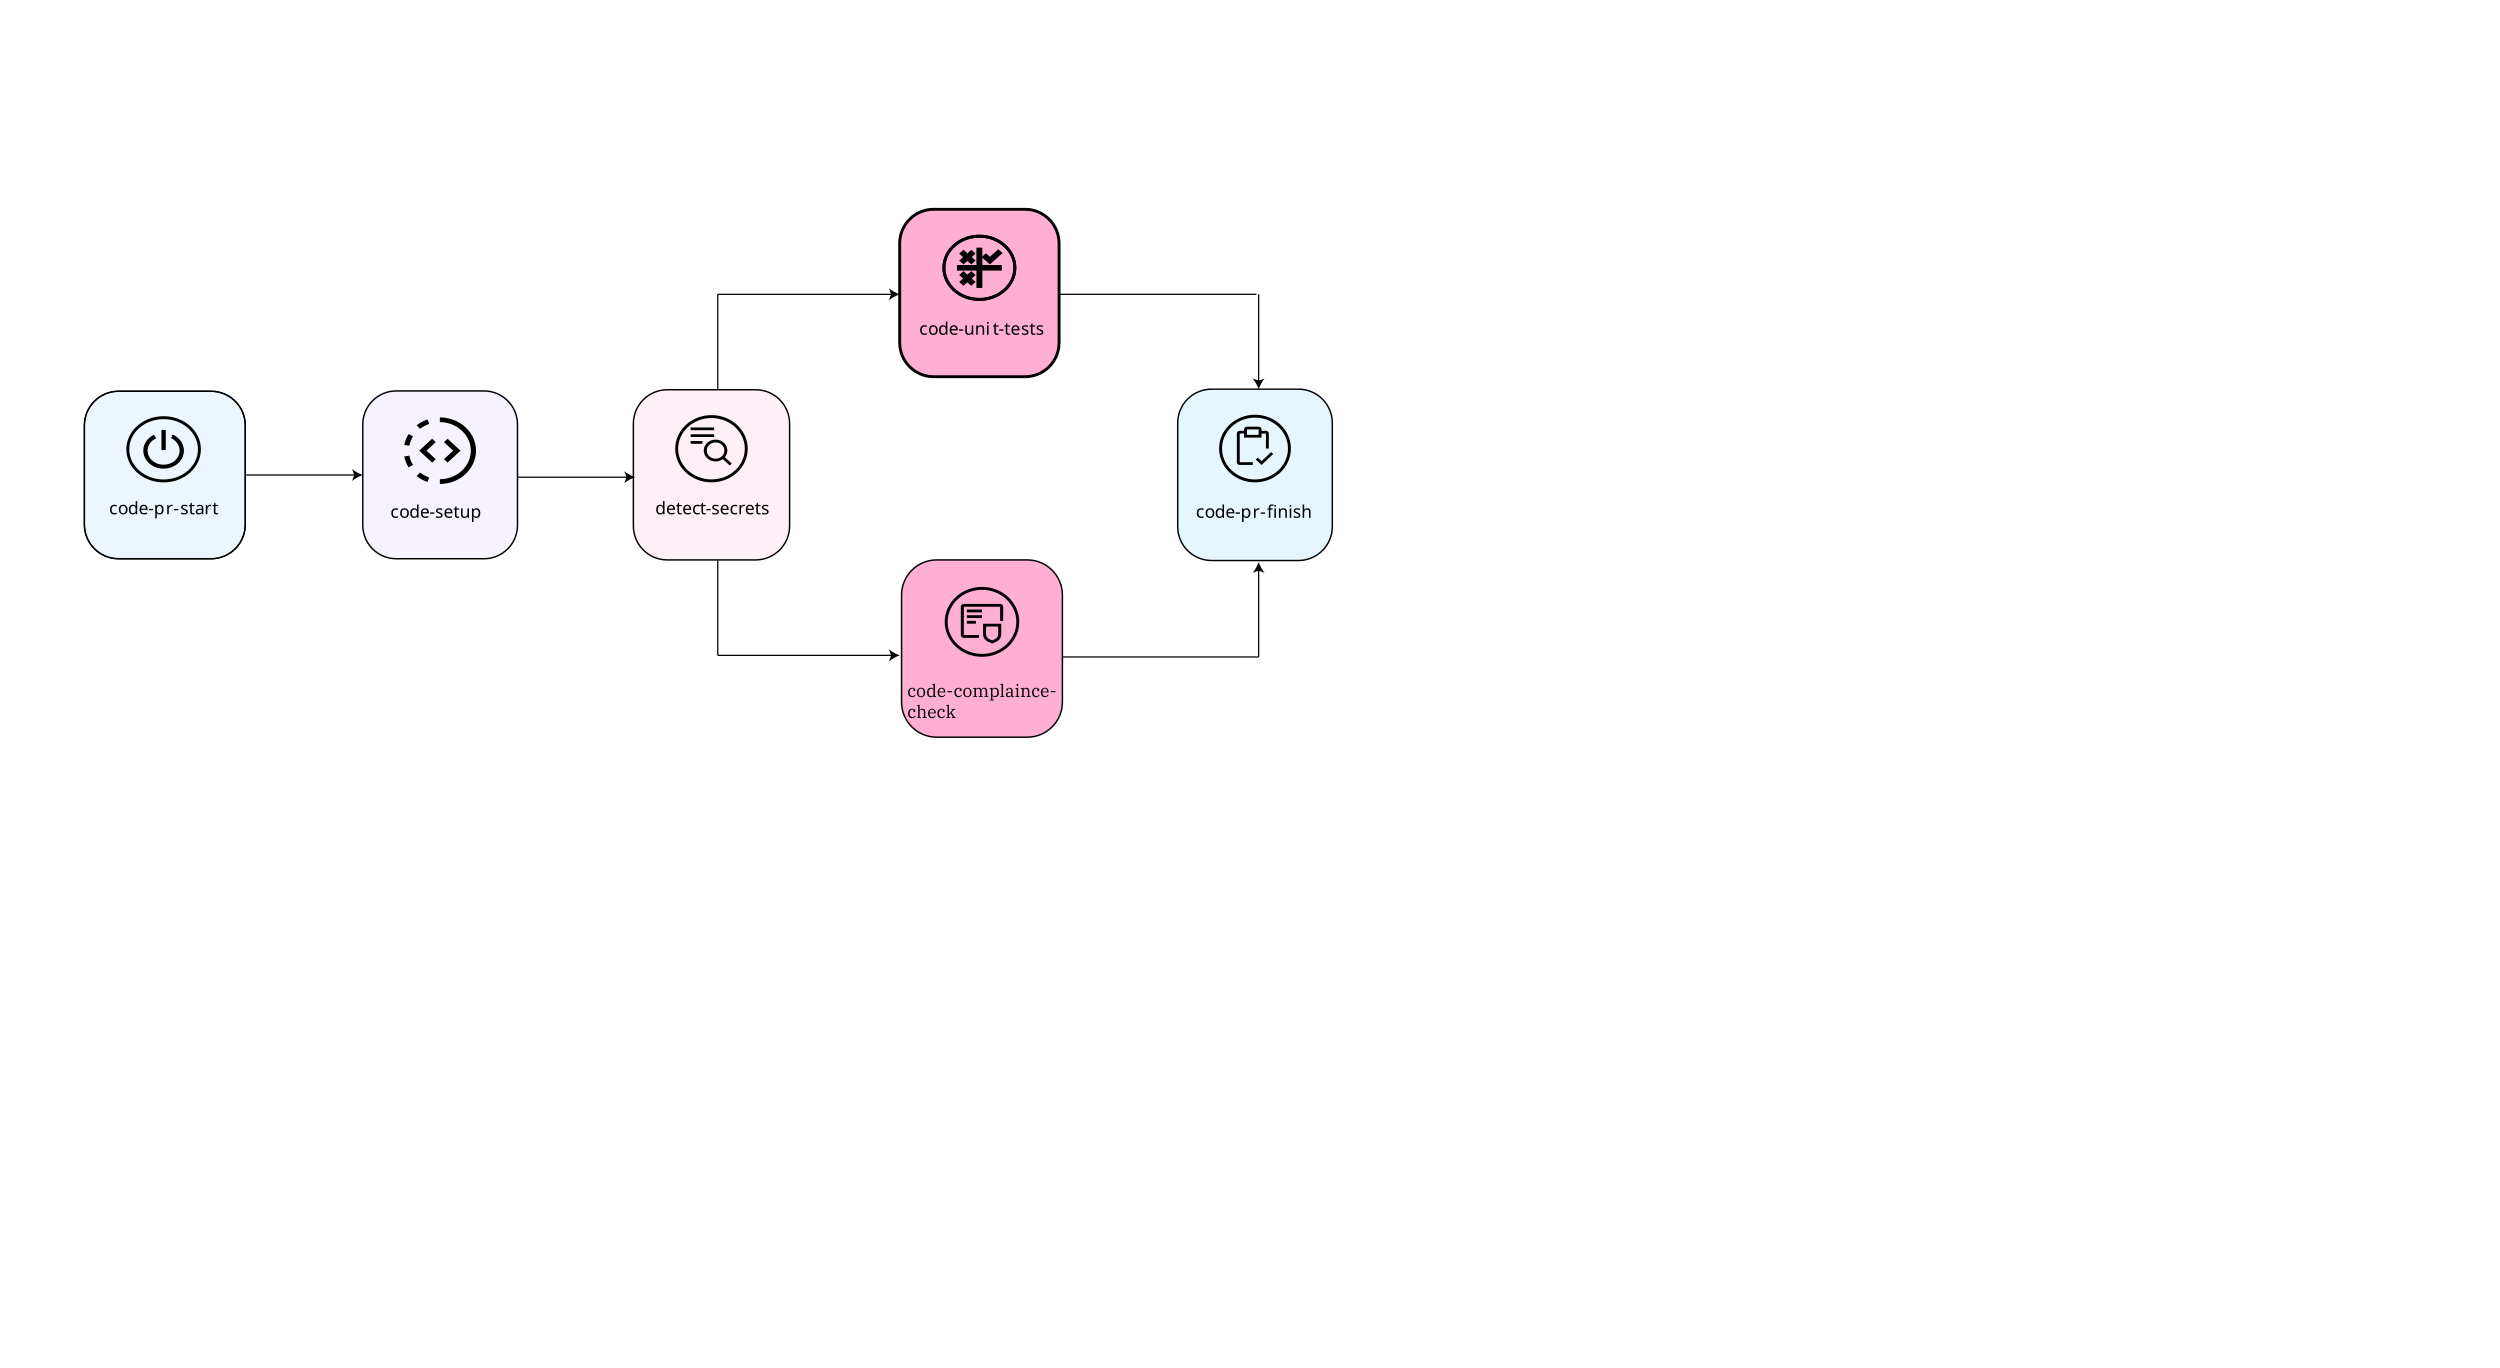
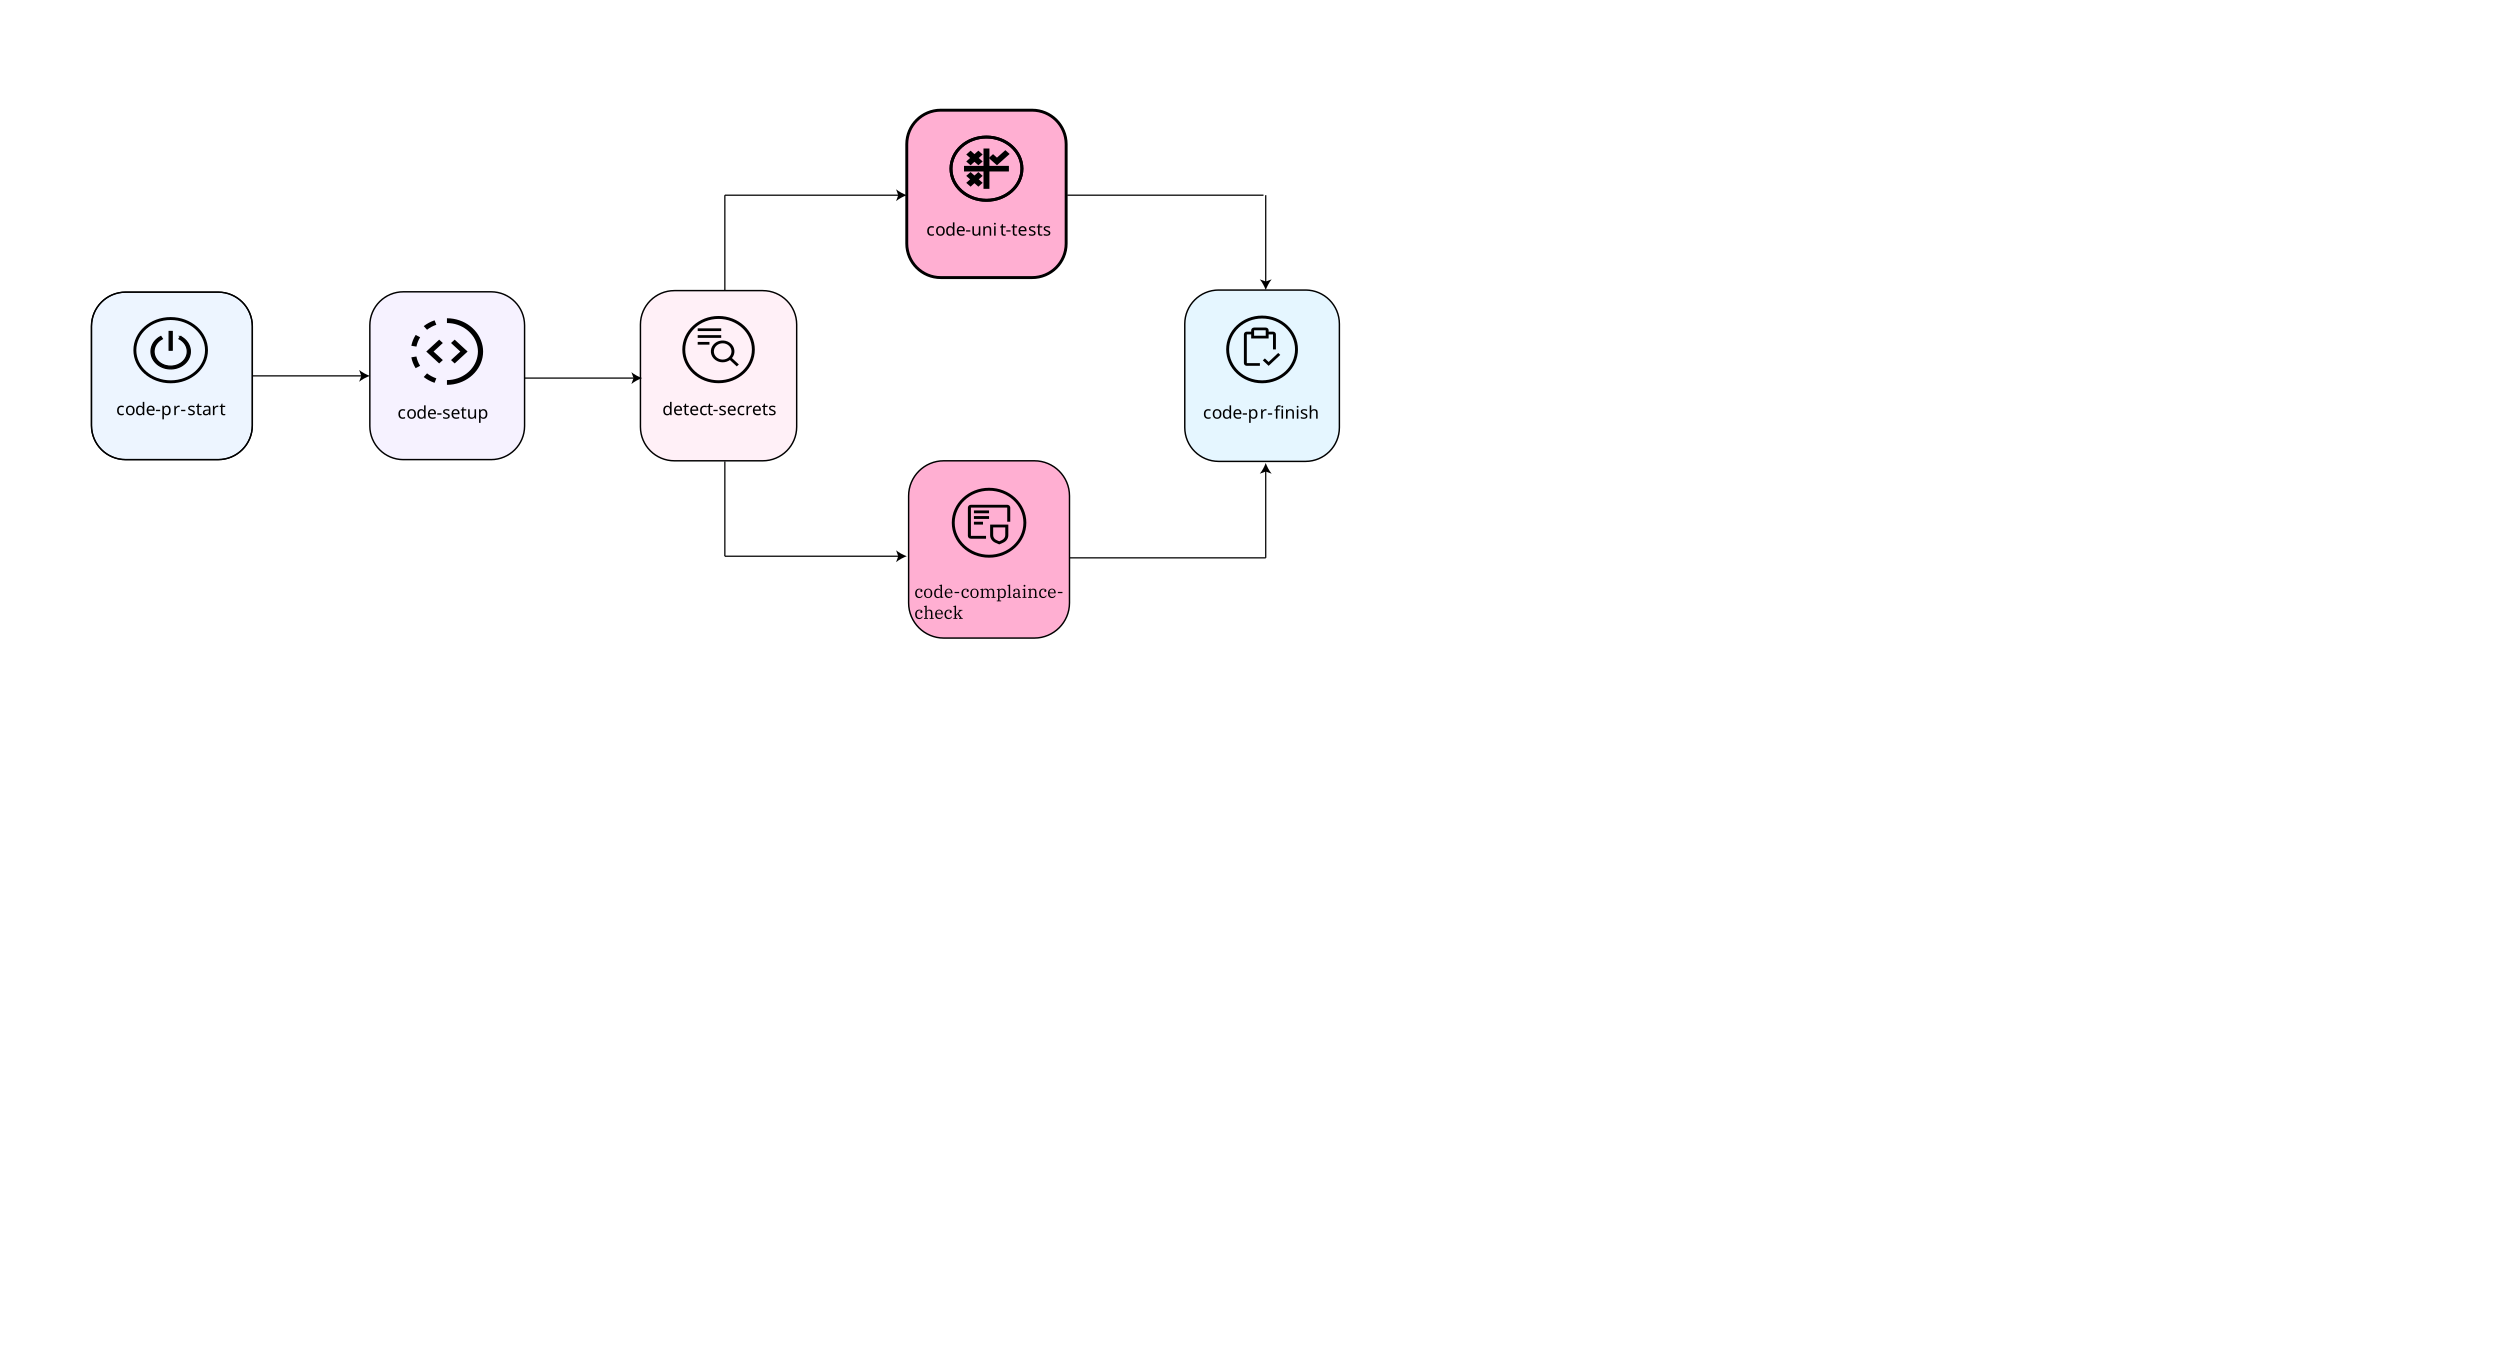
<svg xmlns="http://www.w3.org/2000/svg" viewBox="0 0 2000 1094.23">
  <defs>
    <style>
      .cls-1, .cls-2, .cls-3 {
        fill: none;
      }

      .cls-4 {
        fill: #ffafd2;
      }

      .cls-4, .cls-5, .cls-2, .cls-6, .cls-3, .cls-7, .cls-8, .cls-9 {
        stroke: #000;
        stroke-miterlimit: 10;
      }

      .cls-4, .cls-5, .cls-6, .cls-8, .cls-9 {
        stroke-width: 1.17px;
      }

      .cls-10, .cls-6 {
        fill: #edf5ff;
      }

      .cls-11 {
        letter-spacing: 0em;
      }

      .cls-12 {
        letter-spacing: 0em;
      }

      .cls-13 {
        font-family: IBMPlexMath-Regular, 'IBM Plex Math';
        font-size: 14px;
      }

      .cls-14 {
        letter-spacing: 0em;
      }

      .cls-5 {
        fill: #f6f2ff;
      }

      .cls-3 {
        stroke-width: 2.34px;
      }

      .cls-15 {
        letter-spacing: -.02em;
      }

      .cls-8 {
        fill: #fff0f7;
      }

      .cls-16 {
        letter-spacing: 0em;
      }

      .cls-17 {
        letter-spacing: -.01em;
      }

      .cls-18 {
        letter-spacing: -.01em;
      }

      .cls-19 {
        letter-spacing: 0em;
      }

      .cls-20 {
        letter-spacing: 0em;
      }

      .cls-21 {
        letter-spacing: 0em;
      }

      .cls-9 {
        fill: #e5f6ff;
      }

      .cls-22 {
        letter-spacing: 0em;
      }

      .cls-23 {
        letter-spacing: 0em;
      }
    </style>
  </defs>
  <g id="Objects">
    <g>
-       <rect class="cls-9" x="942.16" y="311.33" width="123.69" height="137.08" rx="27.1" ry="27.1" />
-       <ellipse class="cls-3" cx="1004" cy="358.84" rx="27.54" ry="25.9" />
-       <g>
-         <polygon points="1009.24 368.88 1006.23 366.05 1004.59 367.59 1009.24 371.97 1018.54 363.22 1016.91 361.67 1009.24 368.88" />
-         <path d="M1012.73,344.62h-3.49v-1.09c0-1.21-1.05-2.18-2.33-2.18h-9.3c-1.29,0-2.33.98-2.33,2.18v1.09h-3.49c-1.29,0-2.33.98-2.33,2.18v22.98c0,1.21,1.05,2.18,2.33,2.18h10.47v-2.18h-10.47v-22.98h3.49v3.29h13.96v-3.29h3.49v12.03h2.33v-12.03c0-1.21-1.05-2.18-2.33-2.18ZM1006.91,347.9h-9.3v-4.38h9.3v4.38Z" />
-       </g>
-     </g>
-     <g>
-       <rect class="cls-5" x="290.21" y="312.74" width="123.79" height="134.26" rx="26.84" ry="26.84" />
-       <path d="M343.4,339.12c-2.74.92-5.24,2.28-7.44,3.98l-2.65-2.91c2.56-1.97,5.48-3.56,8.68-4.64l1.41,3.57h0ZM326.87,347.26c-1.67,2.64-2.86,5.56-3.46,8.66l4.1.66c.52-2.66,1.51-5.18,2.94-7.43l-3.57-1.89h0ZM327.47,364.5l-4.07.66c.6,3.11,1.78,6.04,3.43,8.68l3.58-1.9c-1.42-2.26-2.43-4.77-2.94-7.44h0ZM335.98,377.98l-2.67,2.94c2.56,1.98,5.49,3.56,8.68,4.64l1.41-3.59c-2.73-.93-5.23-2.29-7.43-3.99h0ZM380.34,355.92c-.6-3.11-1.78-6.04-3.43-8.68-1.69-2.69-3.89-5.07-6.45-7.07-2.56-1.98-5.49-3.56-8.68-4.64-3.09-1.04-6.42-1.62-9.89-1.62v3.81c2.98,0,5.83.5,8.47,1.4,2.73.93,5.23,2.29,7.43,3.99.95.74,1.83,1.54,2.65,2.4,1.09,1.13,2.07,2.35,2.89,3.65,1.42,2.26,2.44,4.77,2.95,7.43.25,1.29.4,2.6.4,3.96s-.17,2.67-.43,3.96c-.52,2.66-1.51,5.17-2.95,7.42-1.46,2.29-3.32,4.36-5.52,6.05-2.19,1.69-4.69,3.06-7.43,3.98-2.65.89-5.49,1.41-8.46,1.41v3.81c3.47,0,6.79-.6,9.89-1.64,3.19-1.07,6.12-2.66,8.68-4.64,2.58-1.99,4.74-4.38,6.44-7.07,1.67-2.64,2.86-5.56,3.46-8.66.29-1.5.46-3.04.46-4.62s-.18-3.11-.46-4.62h-.02ZM345.11,356.94l1.89-1.75,1.61-1.48-2.93-2.69-1.35,1.24-2.93,2.71-3.57,3.29-2.48,2.28,2.48,2.28,3.57,3.29,2.93,2.71,1.35,1.24,2.93-2.69-1.61-1.48-1.89-1.75-2.31-2.12-1.6-1.48,1.61-1.48,2.31-2.12h0ZM358.65,364.14l-1.89,1.75-1.61,1.48,2.93,2.69,1.35-1.24,2.93-2.71,3.57-3.29,2.48-2.28-2.48-2.28-3.57-3.29-2.93-2.71-1.35-1.24-2.93,2.69,1.61,1.48,1.89,1.75,2.31,2.12,1.61,1.48-1.6,1.48-2.31,2.12h0Z" />
-     </g>
-     <g>
-       <rect class="cls-8" x="506.69" y="311.8" width="124.99" height="136.14" rx="27.15" ry="27.15" />
-       <ellipse class="cls-3" cx="569.18" cy="358.98" rx="27.83" ry="25.72" />
+       <rect class="cls-9" x="947.82" y="232.03" width="123.69" height="137.08" rx="27.1" ry="27.1" />
+       <ellipse class="cls-3" cx="1009.66" cy="279.54" rx="27.54" ry="25.9" />
+       <g>
+         <polygon points="1014.9 289.58 1011.89 286.75 1010.25 288.29 1014.9 292.67 1024.21 283.92 1022.57 282.37 1014.9 289.58" />
+         <path d="M1018.39,265.32h-3.49v-1.09c0-1.21-1.05-2.18-2.33-2.18h-9.3c-1.29,0-2.33.98-2.33,2.18v1.09h-3.49c-1.29,0-2.33.98-2.33,2.18v22.98c0,1.21,1.05,2.18,2.33,2.18h10.47v-2.18h-10.47v-22.98h3.49v3.29h13.96v-3.29h3.49v12.03h2.33v-12.03c0-1.21-1.05-2.18-2.33-2.18ZM1012.58,268.6h-9.3v-4.38h9.3v4.38Z" />
+       </g>
+     </g>
+     <g>
+       <rect class="cls-5" x="295.87" y="233.44" width="123.79" height="134.26" rx="26.84" ry="26.84" />
+       <path d="M349.07,259.82c-2.74.92-5.24,2.28-7.44,3.98l-2.65-2.91c2.56-1.97,5.48-3.56,8.68-4.64l1.41,3.57h0ZM332.53,267.96c-1.67,2.64-2.86,5.56-3.46,8.66l4.1.66c.52-2.66,1.51-5.18,2.94-7.43l-3.57-1.89h0ZM333.14,285.2l-4.07.66c.6,3.11,1.78,6.04,3.43,8.68l3.58-1.9c-1.42-2.26-2.43-4.77-2.94-7.44h0ZM341.64,298.68l-2.67,2.94c2.56,1.98,5.49,3.56,8.68,4.64l1.41-3.59c-2.73-.93-5.23-2.29-7.43-3.99h0ZM386.01,276.62c-.6-3.11-1.78-6.04-3.43-8.68-1.69-2.69-3.89-5.07-6.45-7.07-2.56-1.98-5.49-3.56-8.68-4.64-3.09-1.04-6.42-1.62-9.89-1.62v3.81c2.98,0,5.83.5,8.47,1.4,2.73.93,5.23,2.29,7.43,3.99.95.74,1.83,1.54,2.65,2.4,1.09,1.13,2.07,2.35,2.89,3.65,1.42,2.26,2.44,4.77,2.95,7.43.25,1.29.4,2.6.4,3.96s-.17,2.67-.43,3.96c-.52,2.66-1.51,5.17-2.95,7.42-1.46,2.29-3.32,4.36-5.52,6.05-2.19,1.69-4.69,3.06-7.43,3.98-2.65.89-5.49,1.41-8.46,1.41v3.81c3.47,0,6.79-.6,9.89-1.64,3.19-1.07,6.12-2.66,8.68-4.64,2.58-1.99,4.74-4.38,6.44-7.07,1.67-2.64,2.86-5.56,3.46-8.66.29-1.5.46-3.04.46-4.62s-.18-3.11-.46-4.62h-.02ZM350.77,277.64l1.89-1.75,1.61-1.48-2.93-2.69-1.35,1.24-2.93,2.71-3.57,3.29-2.48,2.28,2.48,2.28,3.57,3.29,2.93,2.71,1.35,1.24,2.93-2.69-1.61-1.48-1.89-1.75-2.31-2.12-1.6-1.48,1.61-1.48,2.31-2.12h0ZM364.32,284.84l-1.89,1.75-1.61,1.48,2.93,2.69,1.35-1.24,2.93-2.71,3.57-3.29,2.48-2.28-2.48-2.28-3.57-3.29-2.93-2.71-1.35-1.24-2.93,2.69,1.61,1.48,1.89,1.75,2.31,2.12,1.61,1.48-1.6,1.48-2.31,2.12h0Z" />
+     </g>
+     <g>
+       <rect class="cls-8" x="512.35" y="232.5" width="124.99" height="136.14" rx="27.15" ry="27.15" />
+       <ellipse class="cls-3" cx="574.85" cy="279.68" rx="27.83" ry="25.72" />
      <g id="search--locate">
-         <path d="M585.41,370.87l-5.51-5.1c3.2-3.8,2.46-9.28-1.66-12.24-4.12-2.96-10.04-2.27-13.24,1.54-3.2,3.8-2.46,9.28,1.66,12.24,3.41,2.45,8.18,2.45,11.58,0l5.51,5.1,1.66-1.54ZM572.48,366.97c-3.89,0-7.05-2.92-7.05-6.52s3.16-6.52,7.05-6.52,7.05,2.92,7.05,6.52-3.16,6.52-7.05,6.52Z" />
-         <rect x="552.5" y="352.85" width="9.4" height="2.17" />
-         <rect x="552.5" y="341.98" width="18.81" height="2.17" />
-         <rect x="552.5" y="347.41" width="18.81" height="2.17" />
-         <rect id="_Transparent_Rectangle_" data-name=" Transparent Rectangle " class="cls-1" x="550.15" y="339.8" width="37.62" height="34.77" />
-       </g>
-     </g>
-     <g>
-       <g>
-         <rect class="cls-4" x="719.75" y="167.44" width="127.5" height="133.92" rx="27.2" ry="27.2" />
-         <polygon points="791.9 206.97 788.78 204.19 787.1 205.69 791.9 209.96 800.29 202.48 798.61 200.99 791.9 206.97" />
-         <polygon points="778.71 202.9 777.03 201.41 773.9 204.19 770.79 201.41 769.11 202.9 772.23 205.69 769.11 208.47 770.79 209.96 773.9 207.18 777.03 209.96 778.71 208.47 775.59 205.69 778.71 202.9" />
-         <polygon points="778.71 220.01 777.03 218.52 773.9 221.29 770.79 218.52 769.11 220.01 772.23 222.78 769.11 225.57 770.79 227.06 773.9 224.29 777.03 227.06 778.71 225.57 775.59 222.78 778.71 220.01" />
-         <polygon points="784.7 213.17 784.7 199.28 782.31 199.28 782.31 213.17 766.71 213.17 766.71 215.3 782.31 215.3 782.31 229.2 784.7 229.2 784.7 215.3 800.29 215.3 800.29 213.17 784.7 213.17" />
-         <ellipse class="cls-3" cx="783.5" cy="214.24" rx="28.38" ry="25.3" />
-       </g>
-       <g>
-         <rect class="cls-3" x="719.75" y="167.44" width="127.5" height="133.92" rx="27.2" ry="27.2" />
-         <polygon class="cls-3" points="791.9 206.97 788.78 204.19 787.1 205.69 791.9 209.96 800.29 202.48 798.61 200.99 791.9 206.97" />
-         <polygon class="cls-3" points="778.71 202.9 777.03 201.41 773.9 204.19 770.79 201.41 769.11 202.9 772.23 205.69 769.11 208.47 770.79 209.96 773.9 207.18 777.03 209.96 778.71 208.47 775.59 205.69 778.71 202.9" />
-         <polygon class="cls-3" points="778.71 220.01 777.03 218.52 773.9 221.29 770.79 218.52 769.11 220.01 772.23 222.78 769.11 225.57 770.79 227.06 773.9 224.29 777.03 227.06 778.71 225.57 775.59 222.78 778.71 220.01" />
-         <polygon class="cls-3" points="784.7 213.17 784.7 199.28 782.31 199.28 782.31 213.17 766.71 213.17 766.71 215.3 782.31 215.3 782.31 229.2 784.7 229.2 784.7 215.3 800.29 215.3 800.29 213.17 784.7 213.17" />
-         <ellipse class="cls-3" cx="783.5" cy="214.24" rx="28.38" ry="25.3" />
-       </g>
-     </g>
-     <g>
-       <rect class="cls-4" x="721.24" y="447.94" width="128.69" height="141.81" rx="28.12" ry="28.12" />
-       <rect x="773.48" y="496.7" width="7.26" height="2.26" />
-       <rect x="773.48" y="492.17" width="12.1" height="2.26" />
-       <rect x="773.48" y="487.65" width="12.1" height="2.26" />
-       <path d="M783.17,508.02h-12.1v-22.63h29.05v11.32h2.42v-11.32c0-1.25-1.08-2.26-2.42-2.26h-29.05c-1.34,0-2.42,1.01-2.42,2.26v22.63c0,1.25,1.08,2.26,2.42,2.26h12.1v-2.26Z" />
-       <path id="_Path_" data-name=" Path " d="M798.55,501.23v6.22c0,1.7-1.09,3.17-2.78,3.96l-2.06.91-2.06-.91c-1.69-.68-2.78-2.26-2.78-3.96v-6.22h9.68M800.97,498.97h-14.52v8.49c0,2.49,1.57,4.87,4.12,6l3.15,1.36,3.15-1.36c2.54-1.13,4.12-3.4,4.12-6v-8.49h-.02Z" />
-       <ellipse class="cls-3" cx="785.59" cy="497.49" rx="28.65" ry="26.79" />
-     </g>
-     <g>
-       <g>
-         <rect class="cls-10" x="67.51" y="313" width="128.69" height="134" rx="27.33" ry="27.33" />
+         <path d="M591.08,291.57l-5.51-5.1c3.2-3.8,2.46-9.28-1.66-12.24-4.12-2.96-10.04-2.27-13.24,1.54-3.2,3.8-2.46,9.28,1.66,12.24,3.41,2.45,8.18,2.45,11.58,0l5.51,5.1,1.66-1.54ZM578.14,287.67c-3.89,0-7.05-2.92-7.05-6.52s3.16-6.52,7.05-6.52,7.05,2.92,7.05,6.52-3.16,6.52-7.05,6.52Z" />
+         <rect x="558.16" y="273.55" width="9.4" height="2.17" />
+         <rect x="558.16" y="262.68" width="18.81" height="2.17" />
+         <rect x="558.16" y="268.12" width="18.81" height="2.17" />
+         <rect id="_Transparent_Rectangle_" data-name=" Transparent Rectangle " class="cls-1" x="555.81" y="260.5" width="37.62" height="34.77" />
+       </g>
+     </g>
+     <g>
+       <g>
+         <rect class="cls-4" x="725.42" y="88.15" width="127.5" height="133.92" rx="27.2" ry="27.2" />
+         <polygon points="797.56 127.67 794.44 124.89 792.77 126.39 797.56 130.66 805.95 123.18 804.28 121.69 797.56 127.67" />
+         <polygon points="784.37 123.61 782.69 122.11 779.57 124.89 776.46 122.11 774.77 123.61 777.89 126.39 774.77 129.17 776.46 130.66 779.57 127.88 782.69 130.66 784.37 129.17 781.25 126.39 784.37 123.61" />
+         <polygon points="784.37 140.71 782.69 139.22 779.57 141.99 776.46 139.22 774.77 140.71 777.89 143.49 774.77 146.27 776.46 147.76 779.57 144.99 782.69 147.76 784.37 146.27 781.25 143.49 784.37 140.71" />
+         <polygon points="790.37 133.87 790.37 119.98 787.97 119.98 787.97 133.87 772.38 133.87 772.38 136.01 787.97 136.01 787.97 149.9 790.37 149.9 790.37 136.01 805.95 136.01 805.95 133.87 790.37 133.87" />
+         <ellipse class="cls-3" cx="789.17" cy="134.94" rx="28.38" ry="25.3" />
+       </g>
+       <g>
+         <rect class="cls-3" x="725.42" y="88.15" width="127.5" height="133.92" rx="27.2" ry="27.2" />
+         <polygon class="cls-3" points="797.56 127.67 794.44 124.89 792.77 126.39 797.56 130.66 805.95 123.18 804.28 121.69 797.56 127.67" />
+         <polygon class="cls-3" points="784.37 123.61 782.69 122.11 779.57 124.89 776.46 122.11 774.77 123.61 777.89 126.39 774.77 129.17 776.46 130.66 779.57 127.88 782.69 130.66 784.37 129.17 781.25 126.39 784.37 123.61" />
+         <polygon class="cls-3" points="784.37 140.71 782.69 139.22 779.57 141.99 776.46 139.22 774.77 140.71 777.89 143.49 774.77 146.27 776.46 147.76 779.57 144.99 782.69 147.76 784.37 146.27 781.25 143.49 784.37 140.71" />
+         <polygon class="cls-3" points="790.37 133.87 790.37 119.98 787.97 119.98 787.97 133.87 772.38 133.87 772.38 136.01 787.97 136.01 787.97 149.9 790.37 149.9 790.37 136.01 805.95 136.01 805.95 133.87 790.37 133.87" />
+         <ellipse class="cls-3" cx="789.17" cy="134.94" rx="28.38" ry="25.3" />
+       </g>
+     </g>
+     <g>
+       <rect class="cls-4" x="726.9" y="368.64" width="128.69" height="141.81" rx="28.12" ry="28.12" />
+       <rect x="779.14" y="417.4" width="7.26" height="2.26" />
+       <rect x="779.14" y="412.87" width="12.1" height="2.26" />
+       <rect x="779.14" y="408.35" width="12.1" height="2.26" />
+       <path d="M788.83,428.72h-12.1v-22.63h29.05v11.32h2.42v-11.32c0-1.25-1.08-2.26-2.42-2.26h-29.05c-1.34,0-2.42,1.01-2.42,2.26v22.63c0,1.25,1.08,2.26,2.42,2.26h12.1v-2.26Z" />
+       <path id="_Path_" data-name=" Path " d="M804.21,421.93v6.22c0,1.7-1.09,3.17-2.78,3.96l-2.06.91-2.06-.91c-1.69-.68-2.78-2.26-2.78-3.96v-6.22h9.68M806.63,419.67h-14.52v8.49c0,2.49,1.57,4.87,4.12,6l3.15,1.36,3.15-1.36c2.54-1.13,4.12-3.4,4.12-6v-8.49h-.02Z" />
+       <ellipse class="cls-3" cx="791.25" cy="418.19" rx="28.65" ry="26.79" />
+     </g>
+     <g>
+       <g>
+         <rect class="cls-10" x="73.17" y="233.7" width="128.69" height="134" rx="27.33" ry="27.33" />
        <g>
-           <ellipse class="cls-10" cx="130.88" cy="359.44" rx="28.65" ry="25.31" />
+           <ellipse class="cls-10" cx="136.54" cy="280.14" rx="28.65" ry="25.31" />
          <g>
-             <path class="cls-10" d="M138.75,348.47l-1.21,1.85c6.37,3.25,8.55,10.44,4.87,16.07-3.68,5.62-11.82,7.55-18.19,4.31-6.37-3.25-8.55-10.44-4.87-16.07,1.17-1.79,2.85-3.27,4.87-4.31l-1.21-1.85c-7.53,3.84-10.1,12.34-5.76,18.99,4.34,6.65,13.97,8.93,21.49,5.09,7.53-3.84,10.1-12.34,5.76-18.99-1.38-2.12-3.37-3.86-5.76-5.09h.01Z" />
-             <rect class="cls-10" x="129.67" y="344.48" width="2.42" height="14.97" />
+             <path class="cls-10" d="M144.41,269.17l-1.21,1.85c6.37,3.25,8.55,10.44,4.87,16.07-3.68,5.62-11.82,7.55-18.19,4.31-6.37-3.25-8.55-10.44-4.87-16.07,1.17-1.79,2.85-3.27,4.87-4.31l-1.21-1.85c-7.53,3.84-10.1,12.34-5.76,18.99,4.34,6.65,13.97,8.93,21.49,5.09,7.53-3.84,10.1-12.34,5.76-18.99-1.38-2.12-3.37-3.86-5.76-5.09h.01Z" />
+             <rect class="cls-10" x="135.33" y="265.18" width="2.42" height="14.97" />
          </g>
        </g>
      </g>
      <g>
-         <rect class="cls-6" x="67.51" y="313" width="128.69" height="134" rx="27.33" ry="27.33" />
+         <rect class="cls-6" x="73.17" y="233.7" width="128.69" height="134" rx="27.33" ry="27.33" />
        <g>
-           <ellipse class="cls-3" cx="130.88" cy="359.44" rx="28.65" ry="25.31" />
+           <ellipse class="cls-3" cx="136.54" cy="280.14" rx="28.65" ry="25.31" />
          <g>
-             <path d="M138.75,348.47l-1.21,1.85c6.37,3.25,8.55,10.44,4.87,16.07-3.68,5.62-11.82,7.55-18.19,4.31-6.37-3.25-8.55-10.44-4.87-16.07,1.17-1.79,2.85-3.27,4.87-4.31l-1.21-1.85c-7.53,3.84-10.1,12.34-5.76,18.99,4.34,6.65,13.97,8.93,21.49,5.09,7.53-3.84,10.1-12.34,5.76-18.99-1.38-2.12-3.37-3.86-5.76-5.09h.01Z" />
-             <rect x="129.67" y="344.48" width="2.42" height="14.97" />
+             <path d="M144.41,269.17l-1.21,1.85c6.37,3.25,8.55,10.44,4.87,16.07-3.68,5.62-11.82,7.55-18.19,4.31-6.37-3.25-8.55-10.44-4.87-16.07,1.17-1.79,2.85-3.27,4.87-4.31l-1.21-1.85c-7.53,3.84-10.1,12.34-5.76,18.99,4.34,6.65,13.97,8.93,21.49,5.09,7.53-3.84,10.1-12.34,5.76-18.99-1.38-2.12-3.37-3.86-5.76-5.09h.01Z" />
+             <rect x="135.33" y="265.18" width="2.42" height="14.97" />
          </g>
        </g>
      </g>
      <g>
-         <rect class="cls-2" x="67.51" y="313" width="128.69" height="134" rx="27.33" ry="27.33" />
+         <rect class="cls-2" x="73.17" y="233.7" width="128.69" height="134" rx="27.33" ry="27.33" />
        <g>
-           <ellipse class="cls-2" cx="130.88" cy="359.44" rx="28.65" ry="25.31" />
+           <ellipse class="cls-2" cx="136.54" cy="280.14" rx="28.65" ry="25.31" />
          <g>
-             <path class="cls-2" d="M138.75,348.47l-1.21,1.85c6.37,3.25,8.55,10.44,4.87,16.07-3.68,5.62-11.82,7.55-18.19,4.31-6.37-3.25-8.55-10.44-4.87-16.07,1.17-1.79,2.85-3.27,4.87-4.31l-1.21-1.85c-7.53,3.84-10.1,12.34-5.76,18.99,4.34,6.65,13.97,8.93,21.49,5.09,7.53-3.84,10.1-12.34,5.76-18.99-1.38-2.12-3.37-3.86-5.76-5.09h.01Z" />
-             <rect class="cls-2" x="129.67" y="344.48" width="2.42" height="14.97" />
+             <path class="cls-2" d="M144.41,269.17l-1.21,1.85c6.37,3.25,8.55,10.44,4.87,16.07-3.68,5.62-11.82,7.55-18.19,4.31-6.37-3.25-8.55-10.44-4.87-16.07,1.17-1.79,2.85-3.27,4.87-4.31l-1.21-1.85c-7.53,3.84-10.1,12.34-5.76,18.99,4.34,6.65,13.97,8.93,21.49,5.09,7.53-3.84,10.1-12.34,5.76-18.99-1.38-2.12-3.37-3.86-5.76-5.09h.01Z" />
+             <rect class="cls-2" x="135.33" y="265.18" width="2.42" height="14.97" />
          </g>
        </g>
      </g>
    </g>
    <g>
-       <line class="cls-2" x1="196.2" y1="380" x2="284.17" y2="380" />
-       <path d="M290.21,380c-2.84,1.05-6.36,2.85-8.55,4.76l1.72-4.76-1.72-4.75c2.18,1.9,5.71,3.7,8.55,4.75Z" />
-     </g>
-     <g>
-       <line class="cls-2" x1="414" y1="381.77" x2="501.97" y2="381.77" />
-       <path d="M508.01,381.77c-2.84,1.05-6.36,2.85-8.55,4.76l1.72-4.76-1.72-4.75c2.18,1.9,5.71,3.7,8.55,4.75Z" />
-     </g>
-     <g>
-       <line class="cls-2" x1="574.22" y1="524.28" x2="713.72" y2="524.28" />
-       <path d="M719.75,524.28c-2.84,1.05-6.36,2.85-8.55,4.76l1.72-4.76-1.72-4.75c2.18,1.9,5.71,3.7,8.55,4.75Z" />
-     </g>
-     <line class="cls-7" x1="574.22" y1="448.41" x2="574.22" y2="524.28" />
-     <line class="cls-7" x1="574.22" y1="235.46" x2="574.22" y2="311.33" />
-     <g>
-       <line class="cls-2" x1="574.22" y1="235.46" x2="713.72" y2="235.46" />
-       <path d="M719.75,235.46c-2.84,1.05-6.36,2.85-8.55,4.76l1.72-4.76-1.72-4.75c2.18,1.9,5.71,3.7,8.55,4.75Z" />
-     </g>
-     <g>
-       <line x1="1006.91" y1="235.45" x2="1006.91" y2="311.33" />
-       <g>
-         <line class="cls-2" x1="1006.91" y1="235.45" x2="1006.91" y2="305.29" />
-         <path d="M1006.91,311.33c-1.05-2.84-2.85-6.36-4.76-8.55l4.76,1.72,4.75-1.72c-1.9,2.18-3.7,5.71-4.75,8.55Z" />
-       </g>
-     </g>
-     <g>
-       <line x1="1006.91" y1="449.71" x2="1006.91" y2="525.58" />
-       <g>
-         <line class="cls-2" x1="1006.91" y1="455.75" x2="1006.91" y2="525.58" />
-         <path d="M1006.91,449.71c-1.05,2.84-2.85,6.36-4.76,8.55l4.76-1.72,4.75,1.72c-1.9-2.18-3.7-5.71-4.75-8.55Z" />
-       </g>
-     </g>
-     <line class="cls-7" x1="849.93" y1="525.58" x2="1006.91" y2="525.58" />
-     <line class="cls-7" x1="848.15" y1="235.45" x2="1005.14" y2="235.45" />
+       <line class="cls-2" x1="201.86" y1="300.7" x2="289.84" y2="300.7" />
+       <path d="M295.87,300.7c-2.84,1.05-6.36,2.85-8.55,4.76l1.72-4.76-1.72-4.75c2.18,1.9,5.71,3.7,8.55,4.75Z" />
+     </g>
+     <g>
+       <line class="cls-2" x1="419.66" y1="302.47" x2="507.64" y2="302.47" />
+       <path d="M513.67,302.47c-2.84,1.05-6.36,2.85-8.55,4.76l1.72-4.76-1.72-4.75c2.18,1.9,5.71,3.7,8.55,4.75Z" />
+     </g>
+     <g>
+       <line class="cls-2" x1="579.88" y1="444.98" x2="719.38" y2="444.98" />
+       <path d="M725.42,444.98c-2.84,1.05-6.36,2.85-8.55,4.76l1.72-4.76-1.72-4.75c2.18,1.9,5.71,3.7,8.55,4.75Z" />
+     </g>
+     <line class="cls-7" x1="579.88" y1="369.11" x2="579.88" y2="444.98" />
+     <line class="cls-7" x1="579.88" y1="156.16" x2="579.88" y2="232.03" />
+     <g>
+       <line class="cls-2" x1="579.88" y1="156.16" x2="719.38" y2="156.16" />
+       <path d="M725.42,156.16c-2.84,1.05-6.36,2.85-8.55,4.76l1.72-4.76-1.72-4.75c2.18,1.9,5.71,3.7,8.55,4.75Z" />
+     </g>
+     <g>
+       <line x1="1012.58" y1="156.16" x2="1012.58" y2="232.03" />
+       <g>
+         <line class="cls-2" x1="1012.58" y1="156.16" x2="1012.58" y2="225.99" />
+         <path d="M1012.58,232.03c-1.05-2.84-2.85-6.36-4.76-8.55l4.76,1.72,4.75-1.72c-1.9,2.18-3.7,5.71-4.75,8.55Z" />
+       </g>
+     </g>
+     <g>
+       <line x1="1012.58" y1="370.41" x2="1012.58" y2="446.28" />
+       <g>
+         <line class="cls-2" x1="1012.58" y1="376.45" x2="1012.58" y2="446.28" />
+         <path d="M1012.58,370.41c-1.05,2.84-2.85,6.36-4.76,8.55l4.76-1.72,4.75,1.72c-1.9-2.18-3.7-5.71-4.75-8.55Z" />
+       </g>
+     </g>
+     <line class="cls-7" x1="855.59" y1="446.28" x2="1012.58" y2="446.28" />
+     <line class="cls-7" x1="853.81" y1="156.15" x2="1010.8" y2="156.15" />
  </g>
  <g id="Text">
-     <text class="cls-13" transform="translate(956.67 414.23)">
+     <text class="cls-13" transform="translate(962.34 334.93)">
      <tspan class="cls-19" x="0" y="0">c</tspan>
      <tspan class="cls-23" x="7.08" y="0">o</tspan>
      <tspan class="cls-14" x="15.12" y="0">d</tspan>
      <tspan class="cls-22" x="23.63" y="0">e</tspan>
      <tspan x="31.28" y="0">-p</tspan>
      <tspan class="cls-18" x="45.36" y="0">r</tspan>
      <tspan class="cls-16" x="51.42" y="0">-</tspan>
      <tspan class="cls-11" x="56.85" y="0">finish</tspan>
    </text>
-     <text class="cls-13" transform="translate(87.23 411.43)">
+     <text class="cls-13" transform="translate(92.9 332.13)">
      <tspan class="cls-19" x="0" y="0">c</tspan>
      <tspan class="cls-23" x="7.08" y="0">o</tspan>
      <tspan class="cls-14" x="15.12" y="0">d</tspan>
      <tspan class="cls-23" x="23.63" y="0">e</tspan>
      <tspan x="31.28" y="0">-p</tspan>
      <tspan class="cls-19" x="45.36" y="0">r</tspan>
      <tspan class="cls-12" x="51.42" y="0">-</tspan>
      <tspan class="cls-21" x="56.92" y="0">s</tspan>
      <tspan x="63.66" y="0">ta</tspan>
      <tspan class="cls-23" x="76.24" y="0">r</tspan>
      <tspan x="82.58" y="0">t</tspan>
    </text>
-     <text class="cls-13" transform="translate(312.28 414.23)">
+     <text class="cls-13" transform="translate(317.95 334.93)">
      <tspan class="cls-17" x="0" y="0">c</tspan>
      <tspan class="cls-23" x="7.08" y="0">o</tspan>
      <tspan class="cls-14" x="15.12" y="0">d</tspan>
      <tspan class="cls-23" x="23.63" y="0">e</tspan>
      <tspan x="31.28" y="0">-setup</tspan>
    </text>
-     <text class="cls-13" transform="translate(524.18 411.43)">
+     <text class="cls-13" transform="translate(529.84 332.13)">
      <tspan x="0" y="0">detec</tspan>
      <tspan class="cls-15" x="35.69" y="0">t</tspan>
      <tspan x="40.35" y="0">-secrets</tspan>
    </text>
-     <text class="cls-13" transform="translate(735.35 267.81)">
+     <text class="cls-13" transform="translate(741.01 188.51)">
      <tspan class="cls-19" x="0" y="0">c</tspan>
      <tspan class="cls-23" x="7.08" y="0">o</tspan>
      <tspan class="cls-14" x="15.12" y="0">d</tspan>
      <tspan class="cls-23" x="23.63" y="0">e</tspan>
      <tspan x="31.28" y="0">-uni</tspan>
      <tspan class="cls-15" x="58.8" y="0">t</tspan>
      <tspan x="63.46" y="0">-te</tspan>
      <tspan class="cls-20" x="81.41" y="0">s</tspan>
      <tspan class="cls-14" x="88.14" y="0">ts</tspan>
    </text>
    <g>
-       <path d="M726.44,553.98c0-2.31,1.39-3.78,3.39-3.78,1.5,0,2.47.73,2.47,1.71,0,.59-.34.95-.87.95-.57,0-.85-.39-.85-.85,0-.41.22-.71.59-.88v-.04c-.24-.14-.62-.22-1.21-.22-1.32,0-2.24,1.04-2.24,2.42v1.04c0,1.53.85,2.55,2.19,2.55,1.15,0,1.74-.53,2.13-1.29l.45.29c-.35.97-1.23,1.89-2.75,1.89-2.09,0-3.29-1.51-3.29-3.78Z" />
-       <path d="M733.52,553.98c0-2.3,1.33-3.78,3.32-3.78s3.32,1.48,3.32,3.78-1.33,3.78-3.32,3.78-3.32-1.48-3.32-3.78ZM738.86,554.73v-1.51c0-1.33-.62-2.34-2.02-2.34s-2.02,1.01-2.02,2.34v1.51c0,1.33.62,2.34,2.02,2.34s2.02-1.01,2.02-2.34Z" />
-       <path d="M741.63,553.98c0-2.45,1.16-3.78,2.96-3.78,1.12,0,1.82.56,2.13,1.25h.06v-3.42l-1.05-.18v-.49l2.2-.41v9.73l1.04.18v.48l-2.19.42v-1.26h-.06c-.32.69-.99,1.26-2.13,1.26-1.79,0-2.96-1.33-2.96-3.78ZM746.77,555.52v-3.08c0-.91-.94-1.44-1.85-1.44-1.29,0-2.04.95-2.04,2.4v1.18c0,1.44.76,2.4,2.04,2.4.91,0,1.85-.53,1.85-1.44Z" />
-       <path d="M750.07,553.98c0-2.24,1.37-3.78,3.22-3.78s3.03,1.43,3.03,3.42v.32h-4.97v.36c0,1.58.87,2.56,2.19,2.56,1.15,0,1.79-.53,2.19-1.29l.46.29c-.36.97-1.3,1.89-2.83,1.89-2.06,0-3.28-1.5-3.28-3.78ZM751.35,553.29h3.77v-.14c0-1.3-.55-2.3-1.82-2.3s-1.95.97-1.95,2.27v.17Z" />
-       <path d="M758.01,552.83h3.66v.98h-3.66v-.98Z" />
-       <path d="M763.5,553.98c0-2.31,1.39-3.78,3.39-3.78,1.5,0,2.47.73,2.47,1.71,0,.59-.34.95-.87.95-.57,0-.85-.39-.85-.85,0-.41.22-.71.59-.88v-.04c-.24-.14-.62-.22-1.2-.22-1.32,0-2.24,1.04-2.24,2.42v1.04c0,1.53.85,2.55,2.19,2.55,1.15,0,1.74-.53,2.13-1.29l.45.29c-.35.97-1.23,1.89-2.75,1.89-2.09,0-3.29-1.51-3.29-3.78Z" />
-       <path d="M770.58,553.98c0-2.3,1.33-3.78,3.32-3.78s3.32,1.48,3.32,3.78-1.33,3.78-3.32,3.78-3.32-1.48-3.32-3.78ZM775.92,554.73v-1.51c0-1.33-.62-2.34-2.02-2.34s-2.02,1.01-2.02,2.34v1.51c0,1.33.62,2.34,2.02,2.34s2.02-1.01,2.02-2.34Z" />
-       <path d="M778.55,556.94h1.04v-5.67l-1.04-.18v-.48l2.16-.42v1.26h.06c.22-.59.91-1.26,2.03-1.26,1.23,0,1.95.46,2.23,1.43h.04c.29-.67.94-1.43,2.2-1.43,1.72,0,2.41.92,2.41,2.73v4.02h1.04v.64h-3.22v-.64h1.04v-3.94c0-1.36-.55-2.02-1.67-2.02-.83,0-1.65.48-1.65,1.44v4.51h1.04v.64h-3.22v-.64h1.04v-3.94c0-1.36-.53-2.02-1.65-2.02-.84,0-1.67.48-1.67,1.44v4.51h1.04v.64h-3.22v-.64Z" />
-       <path d="M791.75,559.75h1.04v-8.47l-1.04-.18v-.48l2.19-.42v1.26h.06c.32-.69.99-1.26,2.13-1.26,1.79,0,2.96,1.33,2.96,3.78s-1.16,3.78-2.96,3.78c-1.12,0-1.82-.56-2.13-1.25h-.06v3.24h1.32v.64h-3.5v-.64ZM797.83,554.56v-1.18c0-1.44-.76-2.4-2.05-2.4-.91,0-1.85.53-1.85,1.44v3.08c0,.91.94,1.44,1.85,1.44,1.29,0,2.05-.95,2.05-2.4Z" />
-       <path d="M800.26,556.94h1.04v-8.92l-1.04-.18v-.49l2.19-.41v10h1.04v.64h-3.22v-.64Z" />
-       <path d="M804.67,555.8c0-1.39.85-2.13,3.22-2.13h1.04v-1.06c0-1.13-.56-1.76-1.65-1.76-.48,0-.92.08-1.18.24v.03c.21.11.45.32.45.73,0,.49-.31.77-.77.77s-.77-.28-.77-.81c0-.81.98-1.6,2.66-1.6,1.51,0,2.41.83,2.41,2.24v4.55h1.05v.49c-.21.15-.57.28-.99.28-.73,0-1.13-.45-1.13-1.13v-.1h-.07c-.27.63-.83,1.23-2.11,1.23s-2.14-.76-2.14-1.96ZM808.93,555.59v-1.36h-.91c-1.61,0-2.1.49-2.1,1.37v.29c0,.71.52,1.09,1.39,1.09s1.62-.46,1.62-1.4Z" />
-       <path d="M812.31,556.94h1.04v-5.67l-1.04-.18v-.48l2.19-.42v6.75h1.04v.64h-3.22v-.64ZM813.18,547.95v-.07c0-.41.27-.74.74-.74s.76.34.76.74v.07c0,.41-.28.74-.76.74s-.74-.34-.74-.74Z" />
-       <path d="M816.72,556.94h1.04v-5.67l-1.04-.18v-.48l2.16-.42v1.26h.06c.22-.57.94-1.26,2.07-1.26,1.74,0,2.44.91,2.44,2.72v4.03h1.04v.64h-3.22v-.64h1.04v-3.94c0-1.36-.55-2.02-1.69-2.02-.81,0-1.69.46-1.69,1.43v4.52h1.04v.64h-3.22v-.64Z" />
-       <path d="M825.6,553.98c0-2.31,1.39-3.78,3.39-3.78,1.5,0,2.47.73,2.47,1.71,0,.59-.34.95-.87.95-.57,0-.85-.39-.85-.85,0-.41.22-.71.59-.88v-.04c-.24-.14-.62-.22-1.21-.22-1.32,0-2.24,1.04-2.24,2.42v1.04c0,1.53.85,2.55,2.19,2.55,1.15,0,1.74-.53,2.13-1.29l.45.29c-.35.97-1.23,1.89-2.75,1.89-2.09,0-3.29-1.51-3.29-3.78Z" />
-       <path d="M832.68,553.98c0-2.24,1.37-3.78,3.22-3.78s3.03,1.43,3.03,3.42v.32h-4.97v.36c0,1.58.87,2.56,2.19,2.56,1.15,0,1.79-.53,2.19-1.29l.46.29c-.36.97-1.3,1.89-2.83,1.89-2.06,0-3.28-1.5-3.28-3.78ZM833.96,553.29h3.77v-.14c0-1.3-.55-2.3-1.82-2.3s-1.95.97-1.95,2.27v.17Z" />
-       <path d="M840.62,552.83h3.66v.98h-3.66v-.98Z" />
-       <path d="M726.44,570.77c0-2.31,1.39-3.78,3.39-3.78,1.5,0,2.47.73,2.47,1.71,0,.59-.34.95-.87.95-.57,0-.85-.39-.85-.85,0-.41.22-.71.59-.88v-.04c-.24-.14-.62-.22-1.21-.22-1.32,0-2.24,1.04-2.24,2.42v1.04c0,1.53.85,2.55,2.19,2.55,1.15,0,1.74-.53,2.13-1.29l.45.29c-.35.97-1.23,1.89-2.75,1.89-2.09,0-3.29-1.51-3.29-3.78Z" />
-       <path d="M733.52,573.74h1.04v-8.92l-1.04-.18v-.49l2.19-.41v4.5h.06c.22-.57.91-1.25,2.06-1.25,1.74,0,2.42.91,2.42,2.72v4.03h1.04v.64h-3.22v-.64h1.04v-3.94c0-1.36-.53-2.02-1.7-2.02-.81,0-1.69.46-1.69,1.43v4.52h1.04v.64h-3.22v-.64Z" />
-       <path d="M742.4,570.77c0-2.24,1.37-3.78,3.22-3.78s3.03,1.43,3.03,3.42v.32h-4.97v.36c0,1.58.87,2.56,2.19,2.56,1.15,0,1.79-.53,2.19-1.29l.46.29c-.36.97-1.3,1.89-2.83,1.89-2.06,0-3.28-1.5-3.28-3.78ZM743.67,570.09h3.77v-.14c0-1.3-.55-2.3-1.82-2.3s-1.95.97-1.95,2.27v.17Z" />
-       <path d="M749.9,570.77c0-2.31,1.39-3.78,3.39-3.78,1.5,0,2.47.73,2.47,1.71,0,.59-.34.95-.87.95-.57,0-.85-.39-.85-.85,0-.41.22-.71.59-.88v-.04c-.24-.14-.62-.22-1.21-.22-1.32,0-2.24,1.04-2.24,2.42v1.04c0,1.53.85,2.55,2.19,2.55,1.15,0,1.74-.53,2.13-1.29l.45.29c-.35.97-1.23,1.89-2.75,1.89-2.09,0-3.29-1.51-3.29-3.78Z" />
-       <path d="M756.99,573.74h1.04v-8.92l-1.04-.18v-.49l2.19-.41v7.33h.07l1.18-1.32,1.76-1.95h-.95v-.64h3v.64h-1.02l-2.03,2.12,2.54,3.82h.8v.64h-2.98v-.64h.9l-2.03-3.05-1.22,1.28v1.78h1.04v.64h-3.22v-.64Z" />
+       <path d="M732.1,474.68c0-2.31,1.39-3.78,3.39-3.78,1.5,0,2.47.73,2.47,1.71,0,.59-.34.95-.87.95-.57,0-.85-.39-.85-.85,0-.41.22-.71.59-.88v-.04c-.24-.14-.62-.22-1.21-.22-1.32,0-2.24,1.04-2.24,2.42v1.04c0,1.53.85,2.55,2.19,2.55,1.15,0,1.74-.53,2.13-1.29l.45.29c-.35.97-1.23,1.89-2.75,1.89-2.09,0-3.29-1.51-3.29-3.78Z" />
+       <path d="M739.19,474.68c0-2.3,1.33-3.78,3.32-3.78s3.32,1.48,3.32,3.78-1.33,3.78-3.32,3.78-3.32-1.48-3.32-3.78ZM744.53,475.43v-1.51c0-1.33-.62-2.34-2.02-2.34s-2.02,1.01-2.02,2.34v1.51c0,1.33.62,2.34,2.02,2.34s2.02-1.01,2.02-2.34Z" />
+       <path d="M747.29,474.68c0-2.45,1.16-3.78,2.96-3.78,1.12,0,1.82.56,2.13,1.25h.06v-3.42l-1.05-.18v-.49l2.2-.41v9.73l1.04.18v.48l-2.19.42v-1.26h-.06c-.32.69-.99,1.26-2.13,1.26-1.79,0-2.96-1.33-2.96-3.78ZM752.44,476.22v-3.08c0-.91-.94-1.44-1.85-1.44-1.29,0-2.04.95-2.04,2.4v1.18c0,1.44.76,2.4,2.04,2.4.91,0,1.85-.53,1.85-1.44Z" />
+       <path d="M755.74,474.68c0-2.24,1.37-3.78,3.22-3.78s3.03,1.43,3.03,3.42v.32h-4.97v.36c0,1.58.87,2.56,2.19,2.56,1.15,0,1.79-.53,2.19-1.29l.46.29c-.36.97-1.3,1.89-2.83,1.89-2.06,0-3.28-1.5-3.28-3.78ZM757.01,473.99h3.77v-.14c0-1.3-.55-2.3-1.82-2.3s-1.95.97-1.95,2.27v.17Z" />
+       <path d="M763.67,473.53h3.66v.98h-3.66v-.98Z" />
+       <path d="M769.16,474.68c0-2.31,1.39-3.78,3.39-3.78,1.5,0,2.47.73,2.47,1.71,0,.59-.34.95-.87.95-.57,0-.85-.39-.85-.85,0-.41.22-.71.59-.88v-.04c-.24-.14-.62-.22-1.2-.22-1.32,0-2.24,1.04-2.24,2.42v1.04c0,1.53.85,2.55,2.19,2.55,1.15,0,1.74-.53,2.13-1.29l.45.29c-.35.97-1.23,1.89-2.75,1.89-2.09,0-3.29-1.51-3.29-3.78Z" />
+       <path d="M776.25,474.68c0-2.3,1.33-3.78,3.32-3.78s3.32,1.48,3.32,3.78-1.33,3.78-3.32,3.78-3.32-1.48-3.32-3.78ZM781.58,475.43v-1.51c0-1.33-.62-2.34-2.02-2.34s-2.02,1.01-2.02,2.34v1.51c0,1.33.62,2.34,2.02,2.34s2.02-1.01,2.02-2.34Z" />
+       <path d="M784.21,477.65h1.04v-5.67l-1.04-.18v-.48l2.16-.42v1.26h.06c.22-.59.91-1.26,2.03-1.26,1.23,0,1.95.46,2.23,1.43h.04c.29-.67.94-1.43,2.2-1.43,1.72,0,2.41.92,2.41,2.73v4.02h1.04v.64h-3.22v-.64h1.04v-3.94c0-1.36-.55-2.02-1.67-2.02-.83,0-1.65.48-1.65,1.44v4.51h1.04v.64h-3.22v-.64h1.04v-3.94c0-1.36-.53-2.02-1.65-2.02-.84,0-1.67.48-1.67,1.44v4.51h1.04v.64h-3.22v-.64Z" />
+       <path d="M797.41,480.45h1.04v-8.47l-1.04-.18v-.48l2.19-.42v1.26h.06c.32-.69.99-1.26,2.13-1.26,1.79,0,2.96,1.33,2.96,3.78s-1.16,3.78-2.96,3.78c-1.12,0-1.82-.56-2.13-1.25h-.06v3.24h1.32v.64h-3.5v-.64ZM803.49,475.27v-1.18c0-1.44-.76-2.4-2.05-2.4-.91,0-1.85.53-1.85,1.44v3.08c0,.91.94,1.44,1.85,1.44,1.29,0,2.05-.95,2.05-2.4Z" />
+       <path d="M805.93,477.65h1.04v-8.92l-1.04-.18v-.49l2.19-.41v10h1.04v.64h-3.22v-.64Z" />
+       <path d="M810.33,476.5c0-1.39.85-2.13,3.22-2.13h1.04v-1.06c0-1.13-.56-1.76-1.65-1.76-.48,0-.92.08-1.18.24v.03c.21.11.45.32.45.73,0,.49-.31.77-.77.77s-.77-.28-.77-.81c0-.81.98-1.6,2.66-1.6,1.51,0,2.41.83,2.41,2.24v4.55h1.05v.49c-.21.15-.57.28-.99.28-.73,0-1.13-.45-1.13-1.13v-.1h-.07c-.27.63-.83,1.23-2.11,1.23s-2.14-.76-2.14-1.96ZM814.59,476.29v-1.36h-.91c-1.61,0-2.1.49-2.1,1.37v.29c0,.71.52,1.09,1.39,1.09s1.62-.46,1.62-1.4Z" />
+       <path d="M817.98,477.65h1.04v-5.67l-1.04-.18v-.48l2.19-.42v6.75h1.04v.64h-3.22v-.64ZM818.85,468.65v-.07c0-.41.27-.74.74-.74s.76.34.76.74v.07c0,.41-.28.74-.76.74s-.74-.34-.74-.74Z" />
+       <path d="M822.39,477.65h1.04v-5.67l-1.04-.18v-.48l2.16-.42v1.26h.06c.22-.57.94-1.26,2.07-1.26,1.74,0,2.44.91,2.44,2.72v4.03h1.04v.64h-3.22v-.64h1.04v-3.94c0-1.36-.55-2.02-1.69-2.02-.81,0-1.69.46-1.69,1.43v4.52h1.04v.64h-3.22v-.64Z" />
+       <path d="M831.26,474.68c0-2.31,1.39-3.78,3.39-3.78,1.5,0,2.47.73,2.47,1.71,0,.59-.34.95-.87.95-.57,0-.85-.39-.85-.85,0-.41.22-.71.59-.88v-.04c-.24-.14-.62-.22-1.21-.22-1.32,0-2.24,1.04-2.24,2.42v1.04c0,1.53.85,2.55,2.19,2.55,1.15,0,1.74-.53,2.13-1.29l.45.29c-.35.97-1.23,1.89-2.75,1.89-2.09,0-3.29-1.51-3.29-3.78Z" />
+       <path d="M838.35,474.68c0-2.24,1.37-3.78,3.22-3.78s3.03,1.43,3.03,3.42v.32h-4.97v.36c0,1.58.87,2.56,2.19,2.56,1.15,0,1.79-.53,2.19-1.29l.46.29c-.36.97-1.3,1.89-2.83,1.89-2.06,0-3.28-1.5-3.28-3.78ZM839.62,473.99h3.77v-.14c0-1.3-.55-2.3-1.82-2.3s-1.95.97-1.95,2.27v.17Z" />
+       <path d="M846.29,473.53h3.66v.98h-3.66v-.98Z" />
+       <path d="M732.1,491.48c0-2.31,1.39-3.78,3.39-3.78,1.5,0,2.47.73,2.47,1.71,0,.59-.34.95-.87.95-.57,0-.85-.39-.85-.85,0-.41.22-.71.59-.88v-.04c-.24-.14-.62-.22-1.21-.22-1.32,0-2.24,1.04-2.24,2.42v1.04c0,1.53.85,2.55,2.19,2.55,1.15,0,1.74-.53,2.13-1.29l.45.29c-.35.97-1.23,1.89-2.75,1.89-2.09,0-3.29-1.51-3.29-3.78Z" />
+       <path d="M739.19,494.45h1.04v-8.92l-1.04-.18v-.49l2.19-.41v4.5h.06c.22-.57.91-1.25,2.06-1.25,1.74,0,2.42.91,2.42,2.72v4.03h1.04v.64h-3.22v-.64h1.04v-3.94c0-1.36-.53-2.02-1.7-2.02-.81,0-1.69.46-1.69,1.43v4.52h1.04v.64h-3.22v-.64Z" />
+       <path d="M748.06,491.48c0-2.24,1.37-3.78,3.22-3.78s3.03,1.43,3.03,3.42v.32h-4.97v.36c0,1.58.87,2.56,2.19,2.56,1.15,0,1.79-.53,2.19-1.29l.46.29c-.36.97-1.3,1.89-2.83,1.89-2.06,0-3.28-1.5-3.28-3.78ZM749.34,490.79h3.77v-.14c0-1.3-.55-2.3-1.82-2.3s-1.95.97-1.95,2.27v.17Z" />
+       <path d="M755.57,491.48c0-2.31,1.39-3.78,3.39-3.78,1.5,0,2.47.73,2.47,1.71,0,.59-.34.95-.87.95-.57,0-.85-.39-.85-.85,0-.41.22-.71.59-.88v-.04c-.24-.14-.62-.22-1.21-.22-1.32,0-2.24,1.04-2.24,2.42v1.04c0,1.53.85,2.55,2.19,2.55,1.15,0,1.74-.53,2.13-1.29l.45.29c-.35.97-1.23,1.89-2.75,1.89-2.09,0-3.29-1.51-3.29-3.78Z" />
+       <path d="M762.65,494.45h1.04v-8.92l-1.04-.18v-.49l2.19-.41v7.33h.07l1.18-1.32,1.76-1.95h-.95v-.64h3v.64h-1.02l-2.03,2.12,2.54,3.82h.8v.64h-2.98v-.64h.9l-2.03-3.05-1.22,1.28v1.78h1.04v.64h-3.22v-.64Z" />
    </g>
  </g>
</svg>
